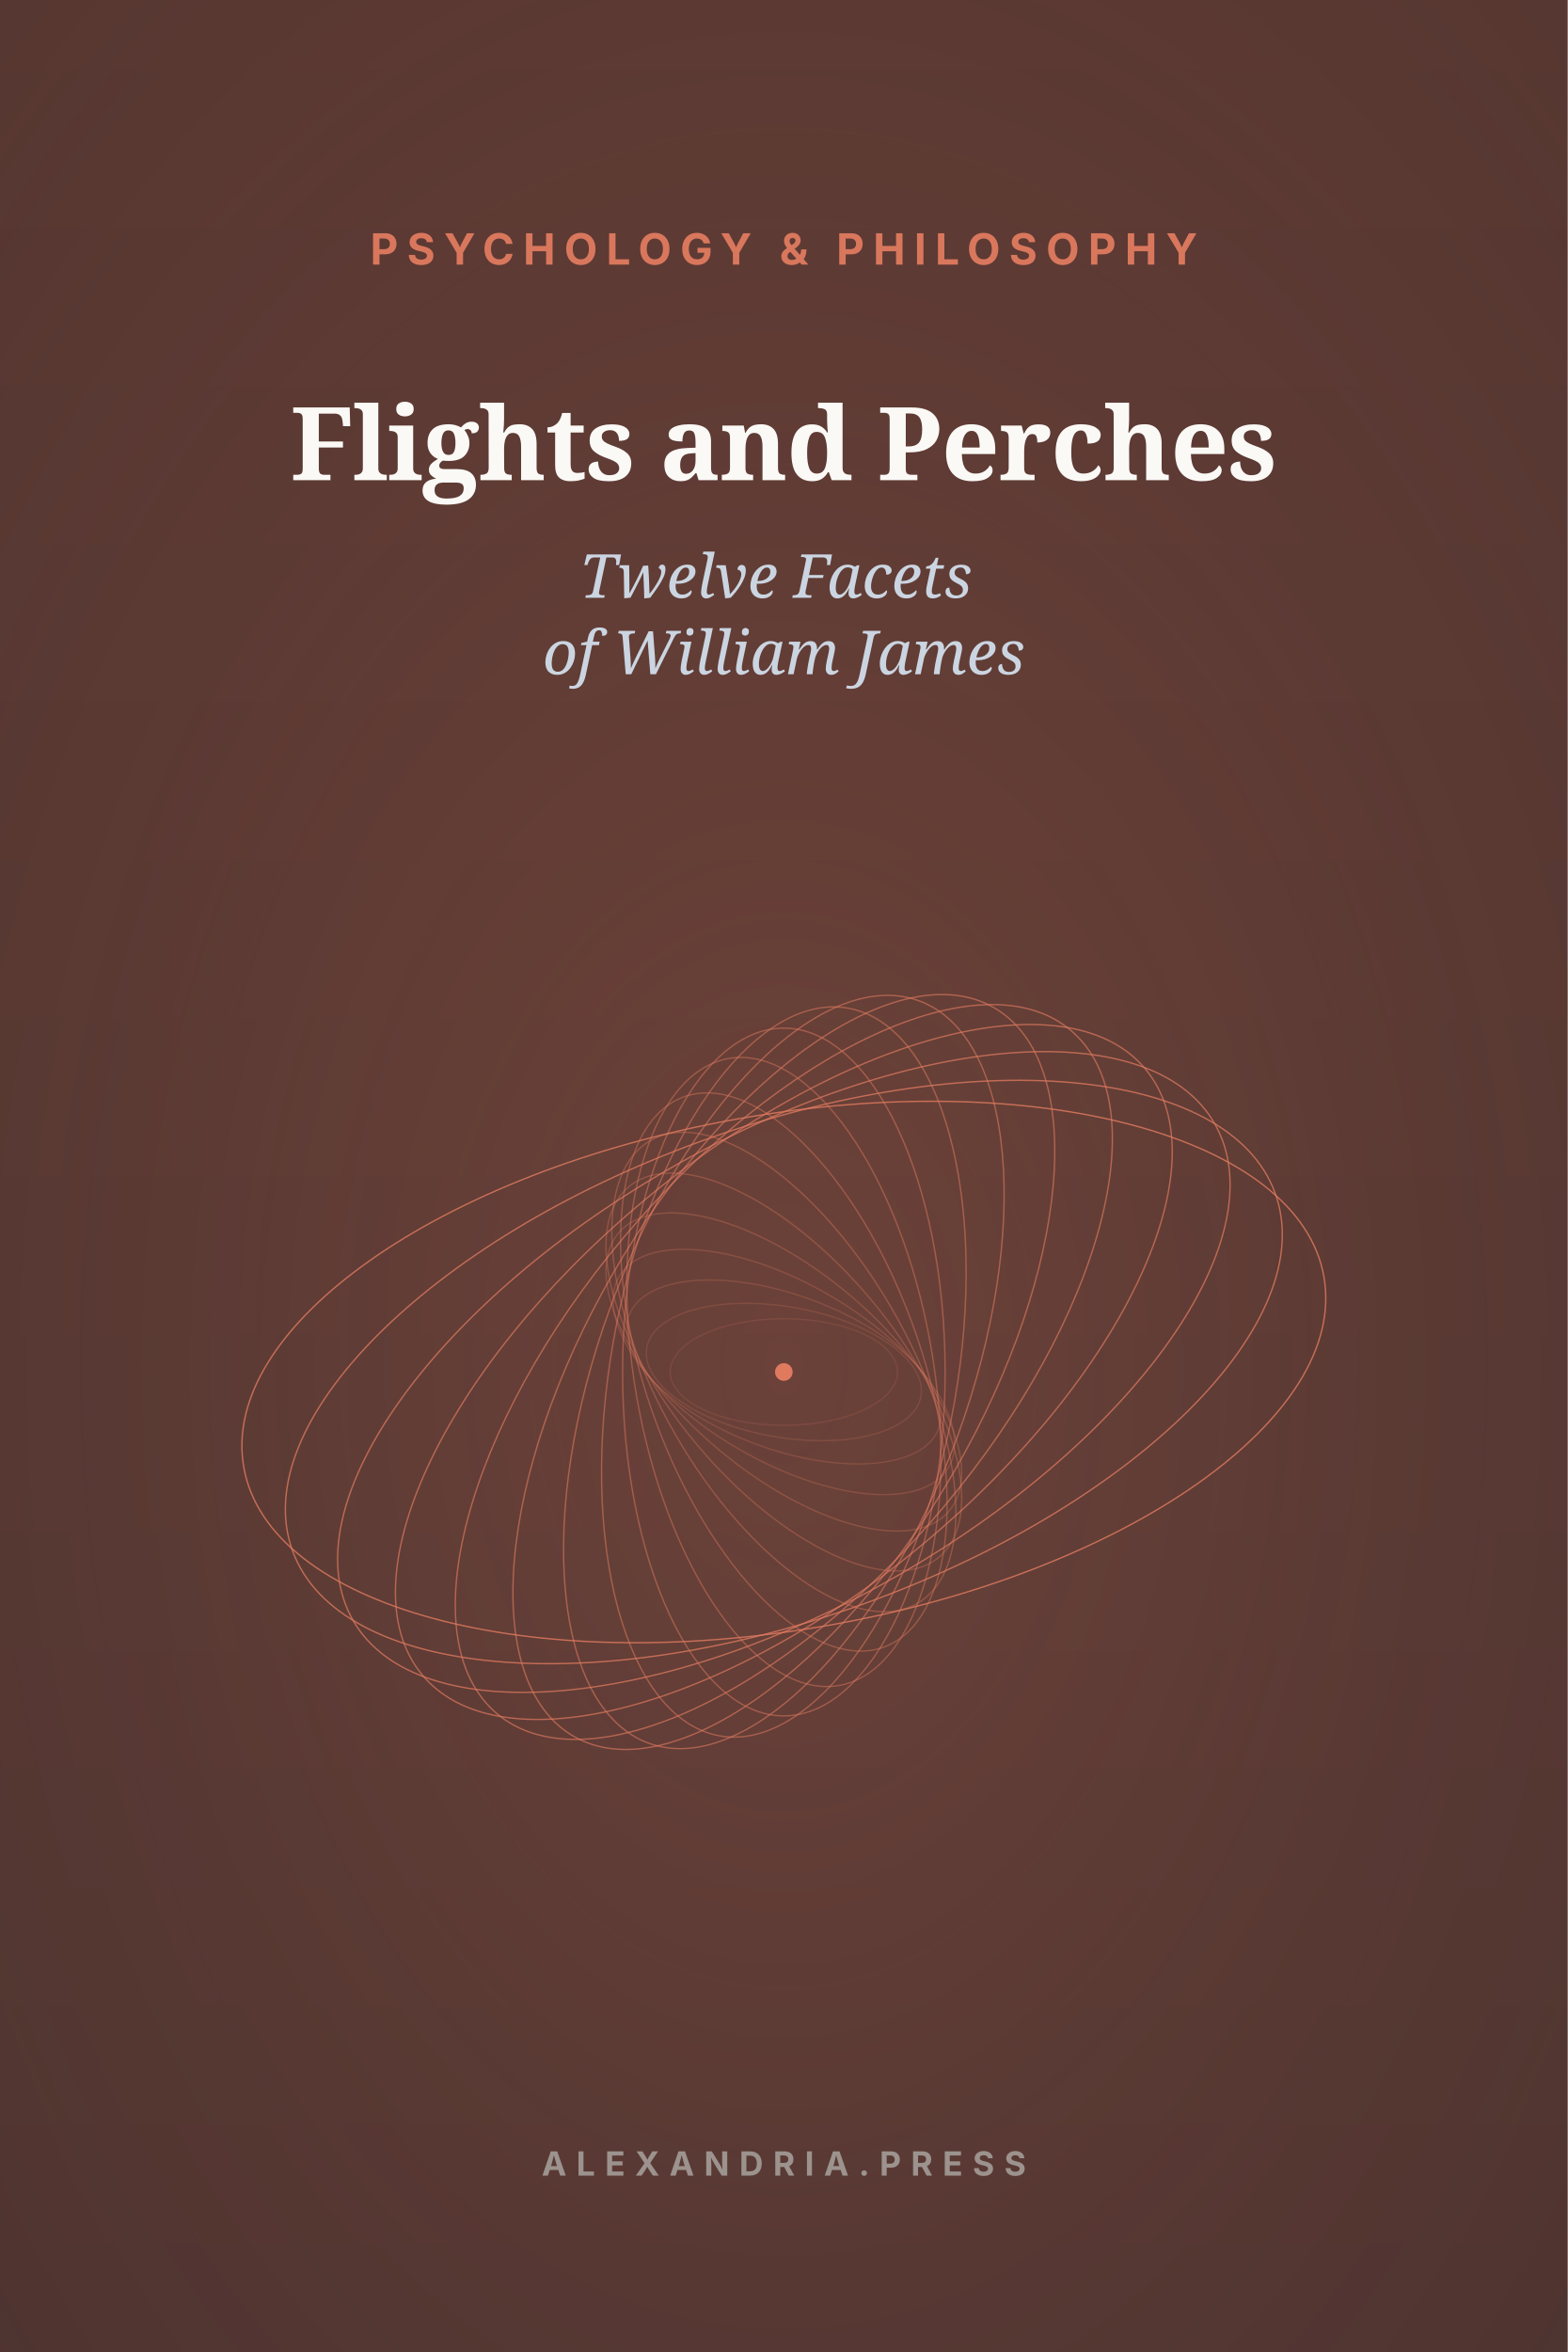
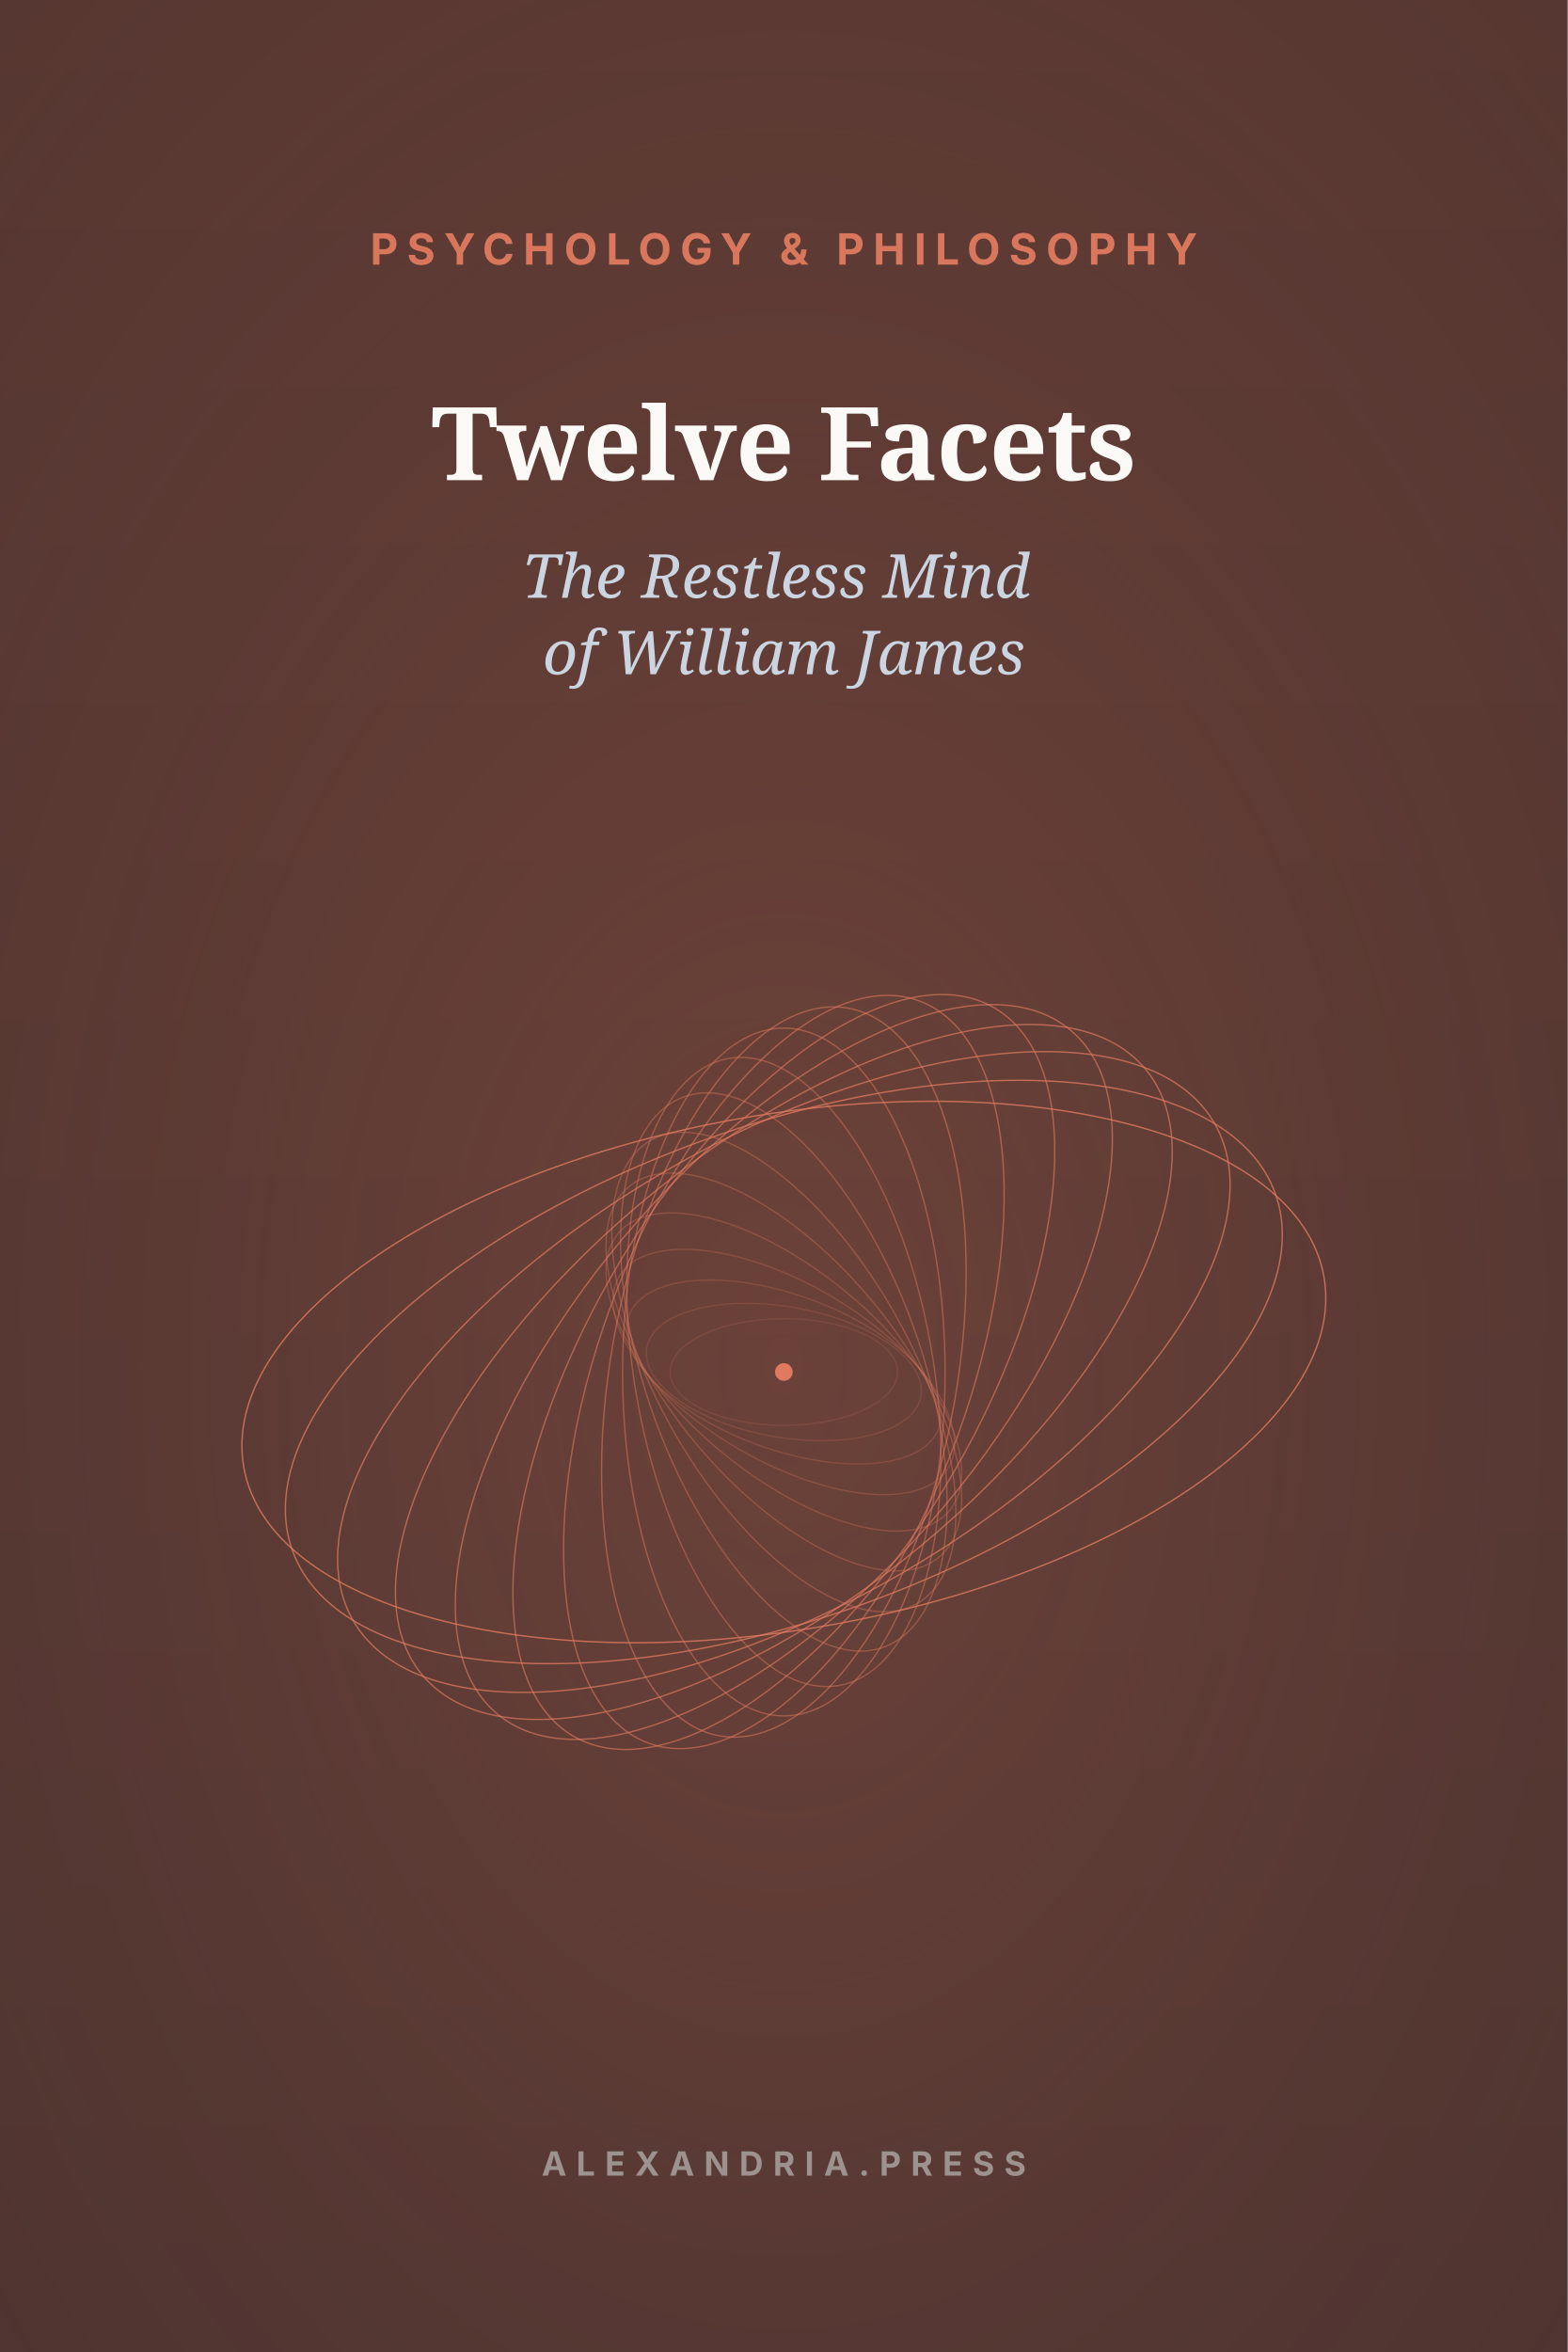
<svg xmlns="http://www.w3.org/2000/svg" viewBox="0 0 1600 2400" width="100%" height="100%">
  <defs>
    <linearGradient id="bg-flights-and-perches" x1="0%" y1="0%" x2="0%" y2="100%">
      <stop offset="0%" stop-color="#4b312d" />
      <stop offset="60%" stop-color="#422e2c" />
      <stop offset="100%" stop-color="#3e2c2b" />
    </linearGradient>
    <radialGradient id="halo-flights-and-perches" cx="50%" cy="58%" r="75%">
      <stop offset="0%" stop-color="#e07a5f" stop-opacity="0.26" />
      <stop offset="55%" stop-color="#e07a5f" stop-opacity="0.15" />
      <stop offset="100%" stop-color="#e07a5f" stop-opacity="0.08" />
    </radialGradient>
  </defs>
  <rect width="1600" height="2400" fill="url(#bg-flights-and-perches)" />
  <rect width="1600" height="2400" fill="url(#halo-flights-and-perches)" />
  <g text-anchor="middle" font-family="'Inter', -apple-system, sans-serif">
    <text x="800" y="270" font-size="44" font-weight="700" letter-spacing="9" fill="#e07a5f" opacity="0.95">PSYCHOLOGY &amp; PHILOSOPHY</text>
  </g>
  <g text-anchor="middle">
    <text x="800" y="490" font-family="'Literata', Georgia, serif" font-size="104" font-weight="700" letter-spacing="-0.01em" fill="#faf9f6">
-       Flights and Perches
+       Twelve Facets
    </text>
    <text x="800" y="610" font-family="'Literata', Georgia, serif" font-size="62" font-weight="400" font-style="italic" fill="#cbd5e1">
-       <tspan x="800" dy="0">Twelve Facets</tspan>
+       <tspan x="800" dy="0">The Restless Mind</tspan>
      <tspan x="800" dy="78">of William James</tspan>
    </text>
  </g>
  <g class="emblem-harmonic">
    <ellipse cx="800" cy="1400" rx="116.0" ry="54.4" transform="rotate(0 800 1400)" stroke="#e07a5f" stroke-width="1.4" fill="none" opacity="0.16" />
    <ellipse cx="800" cy="1400" rx="142.1" ry="66.6" transform="rotate(10 800 1400)" stroke="#e07a5f" stroke-width="1.4" fill="none" opacity="0.20" />
    <ellipse cx="800" cy="1400" rx="168.2" ry="78.9" transform="rotate(20 800 1400)" stroke="#e07a5f" stroke-width="1.4" fill="none" opacity="0.24" />
    <ellipse cx="800" cy="1400" rx="194.3" ry="91.1" transform="rotate(30 800 1400)" stroke="#e07a5f" stroke-width="1.4" fill="none" opacity="0.27" />
    <ellipse cx="800" cy="1400" rx="220.4" ry="103.4" transform="rotate(40 800 1400)" stroke="#e07a5f" stroke-width="1.4" fill="none" opacity="0.31" />
    <ellipse cx="800" cy="1400" rx="246.5" ry="115.6" transform="rotate(50 800 1400)" stroke="#e07a5f" stroke-width="1.4" fill="none" opacity="0.35" />
    <ellipse cx="800" cy="1400" rx="272.6" ry="127.8" transform="rotate(60 800 1400)" stroke="#e07a5f" stroke-width="1.4" fill="none" opacity="0.39" />
    <ellipse cx="800" cy="1400" rx="298.7" ry="140.1" transform="rotate(70 800 1400)" stroke="#e07a5f" stroke-width="1.4" fill="none" opacity="0.43" />
    <ellipse cx="800" cy="1400" rx="324.8" ry="152.3" transform="rotate(80 800 1400)" stroke="#e07a5f" stroke-width="1.4" fill="none" opacity="0.46" />
    <ellipse cx="800" cy="1400" rx="350.9" ry="164.6" transform="rotate(90 800 1400)" stroke="#e07a5f" stroke-width="1.4" fill="none" opacity="0.50" />
    <ellipse cx="800" cy="1400" rx="377.0" ry="176.8" transform="rotate(100 800 1400)" stroke="#e07a5f" stroke-width="1.4" fill="none" opacity="0.54" />
    <ellipse cx="800" cy="1400" rx="403.1" ry="189.0" transform="rotate(110 800 1400)" stroke="#e07a5f" stroke-width="1.4" fill="none" opacity="0.58" />
    <ellipse cx="800" cy="1400" rx="429.2" ry="201.3" transform="rotate(120 800 1400)" stroke="#e07a5f" stroke-width="1.4" fill="none" opacity="0.62" />
    <ellipse cx="800" cy="1400" rx="455.3" ry="213.5" transform="rotate(130 800 1400)" stroke="#e07a5f" stroke-width="1.4" fill="none" opacity="0.65" />
    <ellipse cx="800" cy="1400" rx="481.4" ry="225.8" transform="rotate(140 800 1400)" stroke="#e07a5f" stroke-width="1.4" fill="none" opacity="0.69" />
    <ellipse cx="800" cy="1400" rx="507.5" ry="238.0" transform="rotate(150 800 1400)" stroke="#e07a5f" stroke-width="1.4" fill="none" opacity="0.73" />
    <ellipse cx="800" cy="1400" rx="533.6" ry="250.2" transform="rotate(160 800 1400)" stroke="#e07a5f" stroke-width="1.4" fill="none" opacity="0.77" />
    <ellipse cx="800" cy="1400" rx="559.7" ry="262.5" transform="rotate(170 800 1400)" stroke="#e07a5f" stroke-width="1.4" fill="none" opacity="0.81" />
    <circle cx="800" cy="1400" r="9" fill="#e07a5f" />
  </g>
  <g text-anchor="middle" font-family="'Inter', -apple-system, sans-serif">
    <text x="800" y="2220" font-size="34" font-weight="700" letter-spacing="10" fill="#a8a29e" opacity="0.85">ALEXANDRIA.PRESS</text>
  </g>
</svg>
